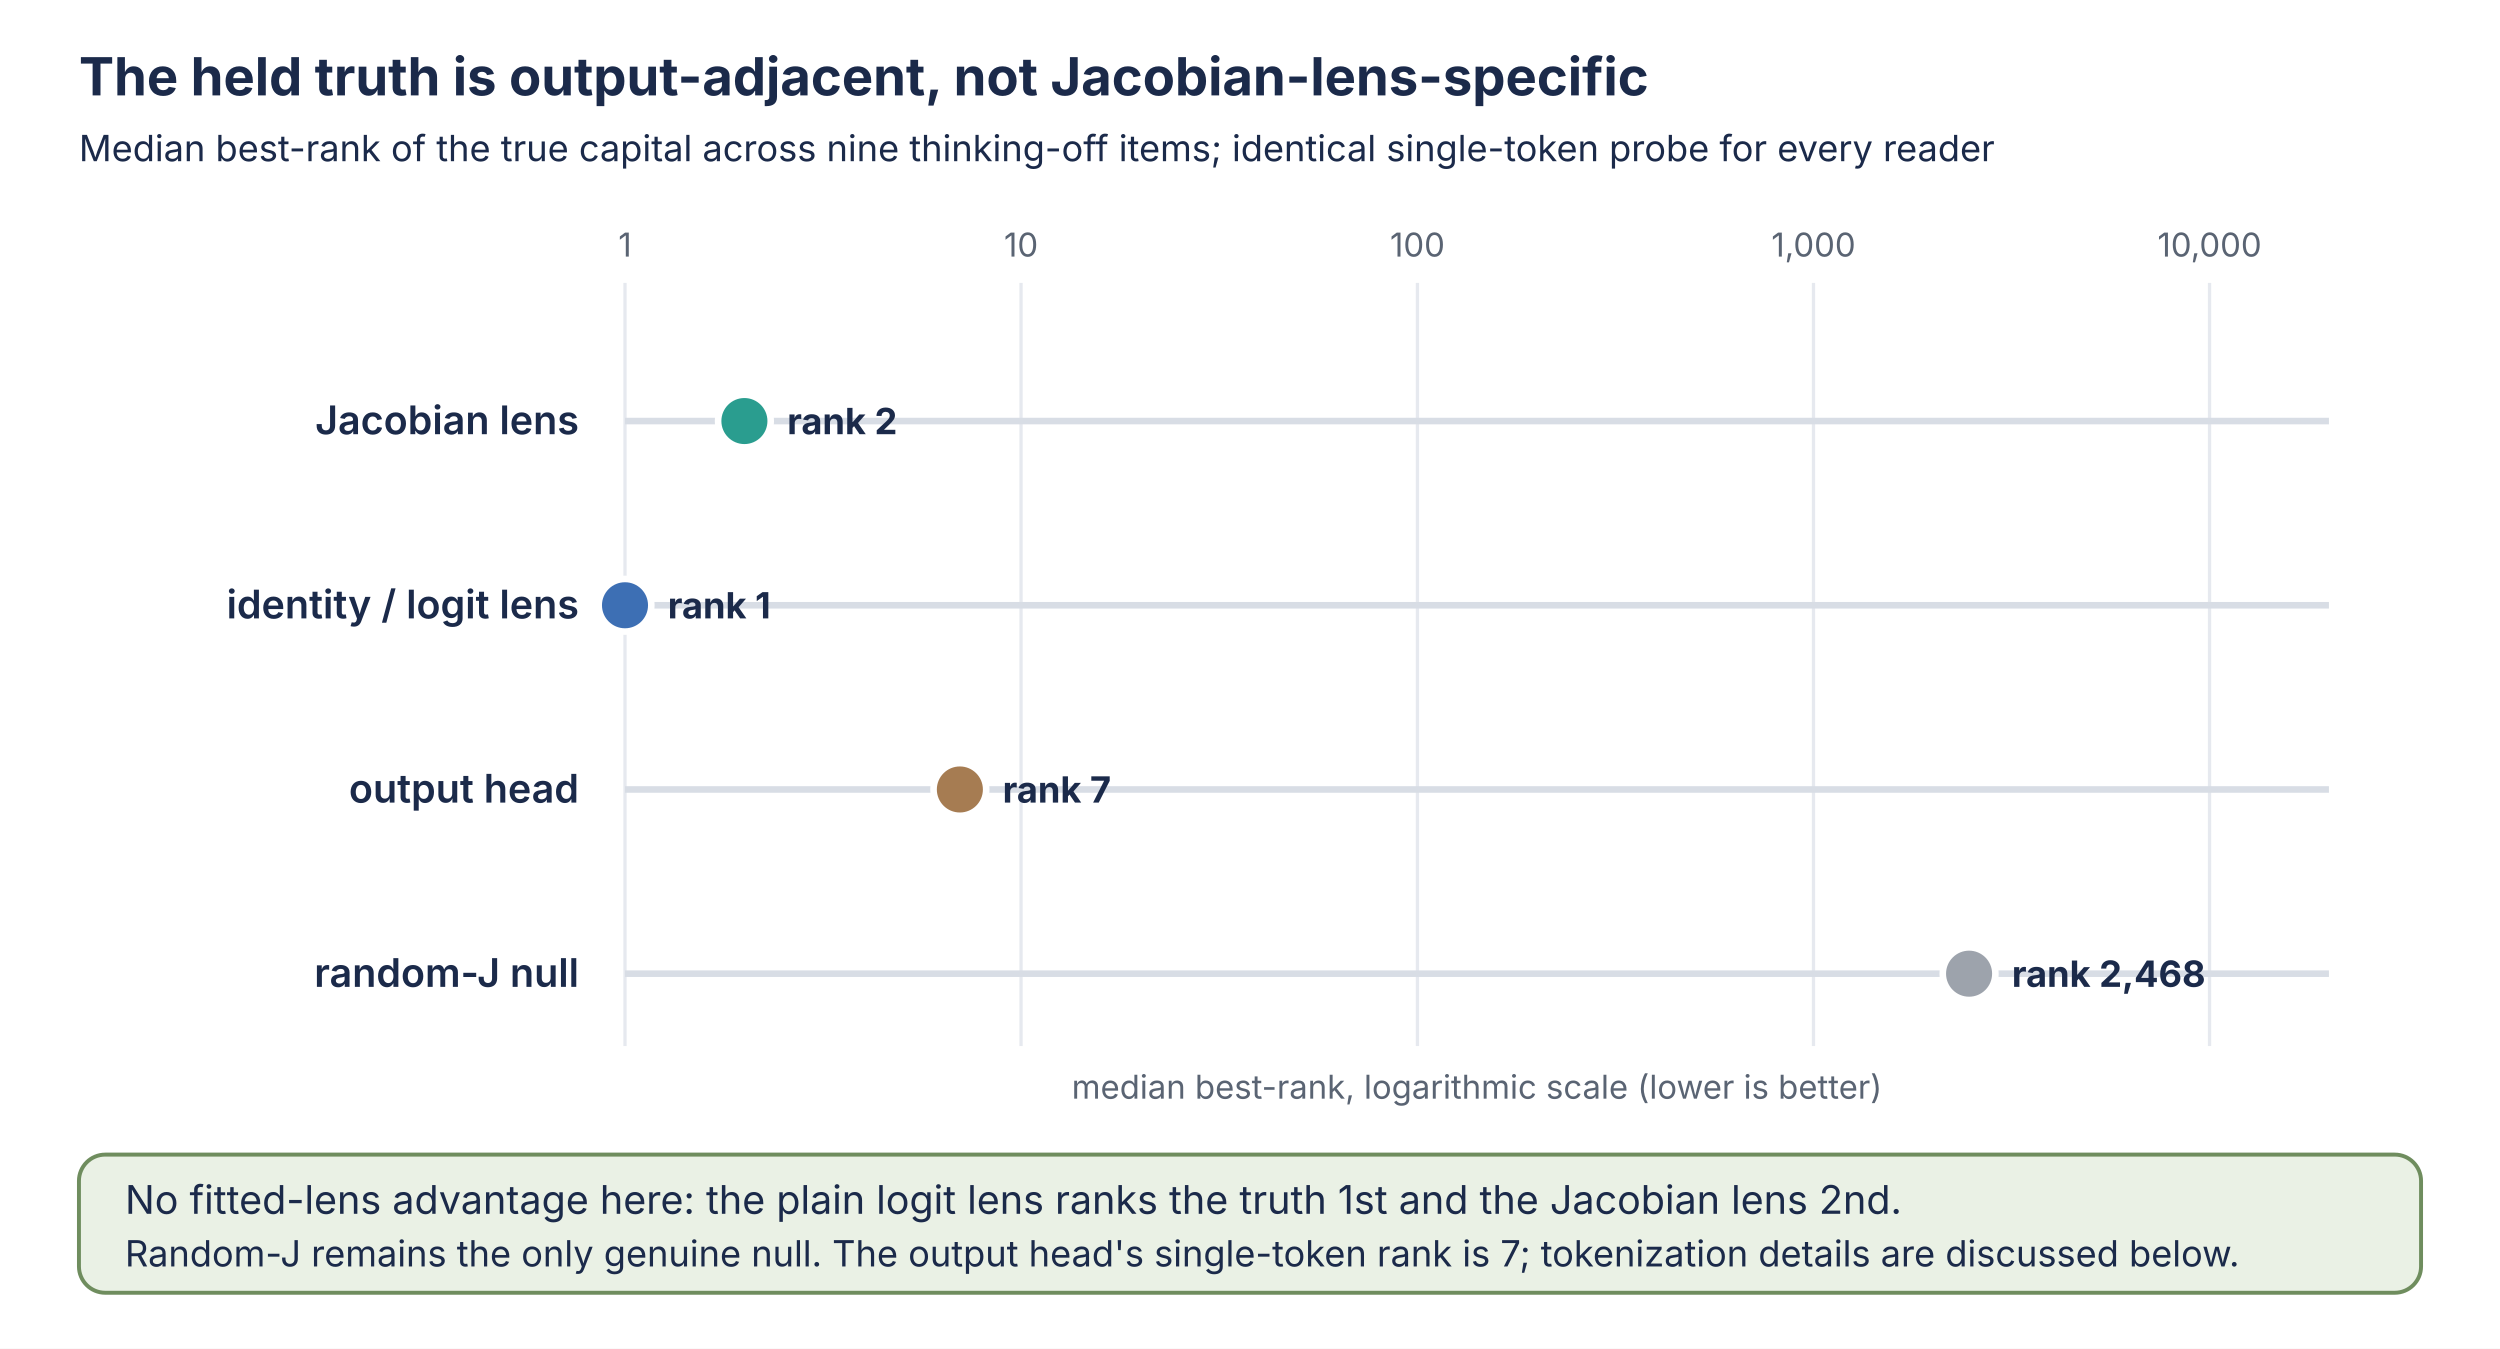
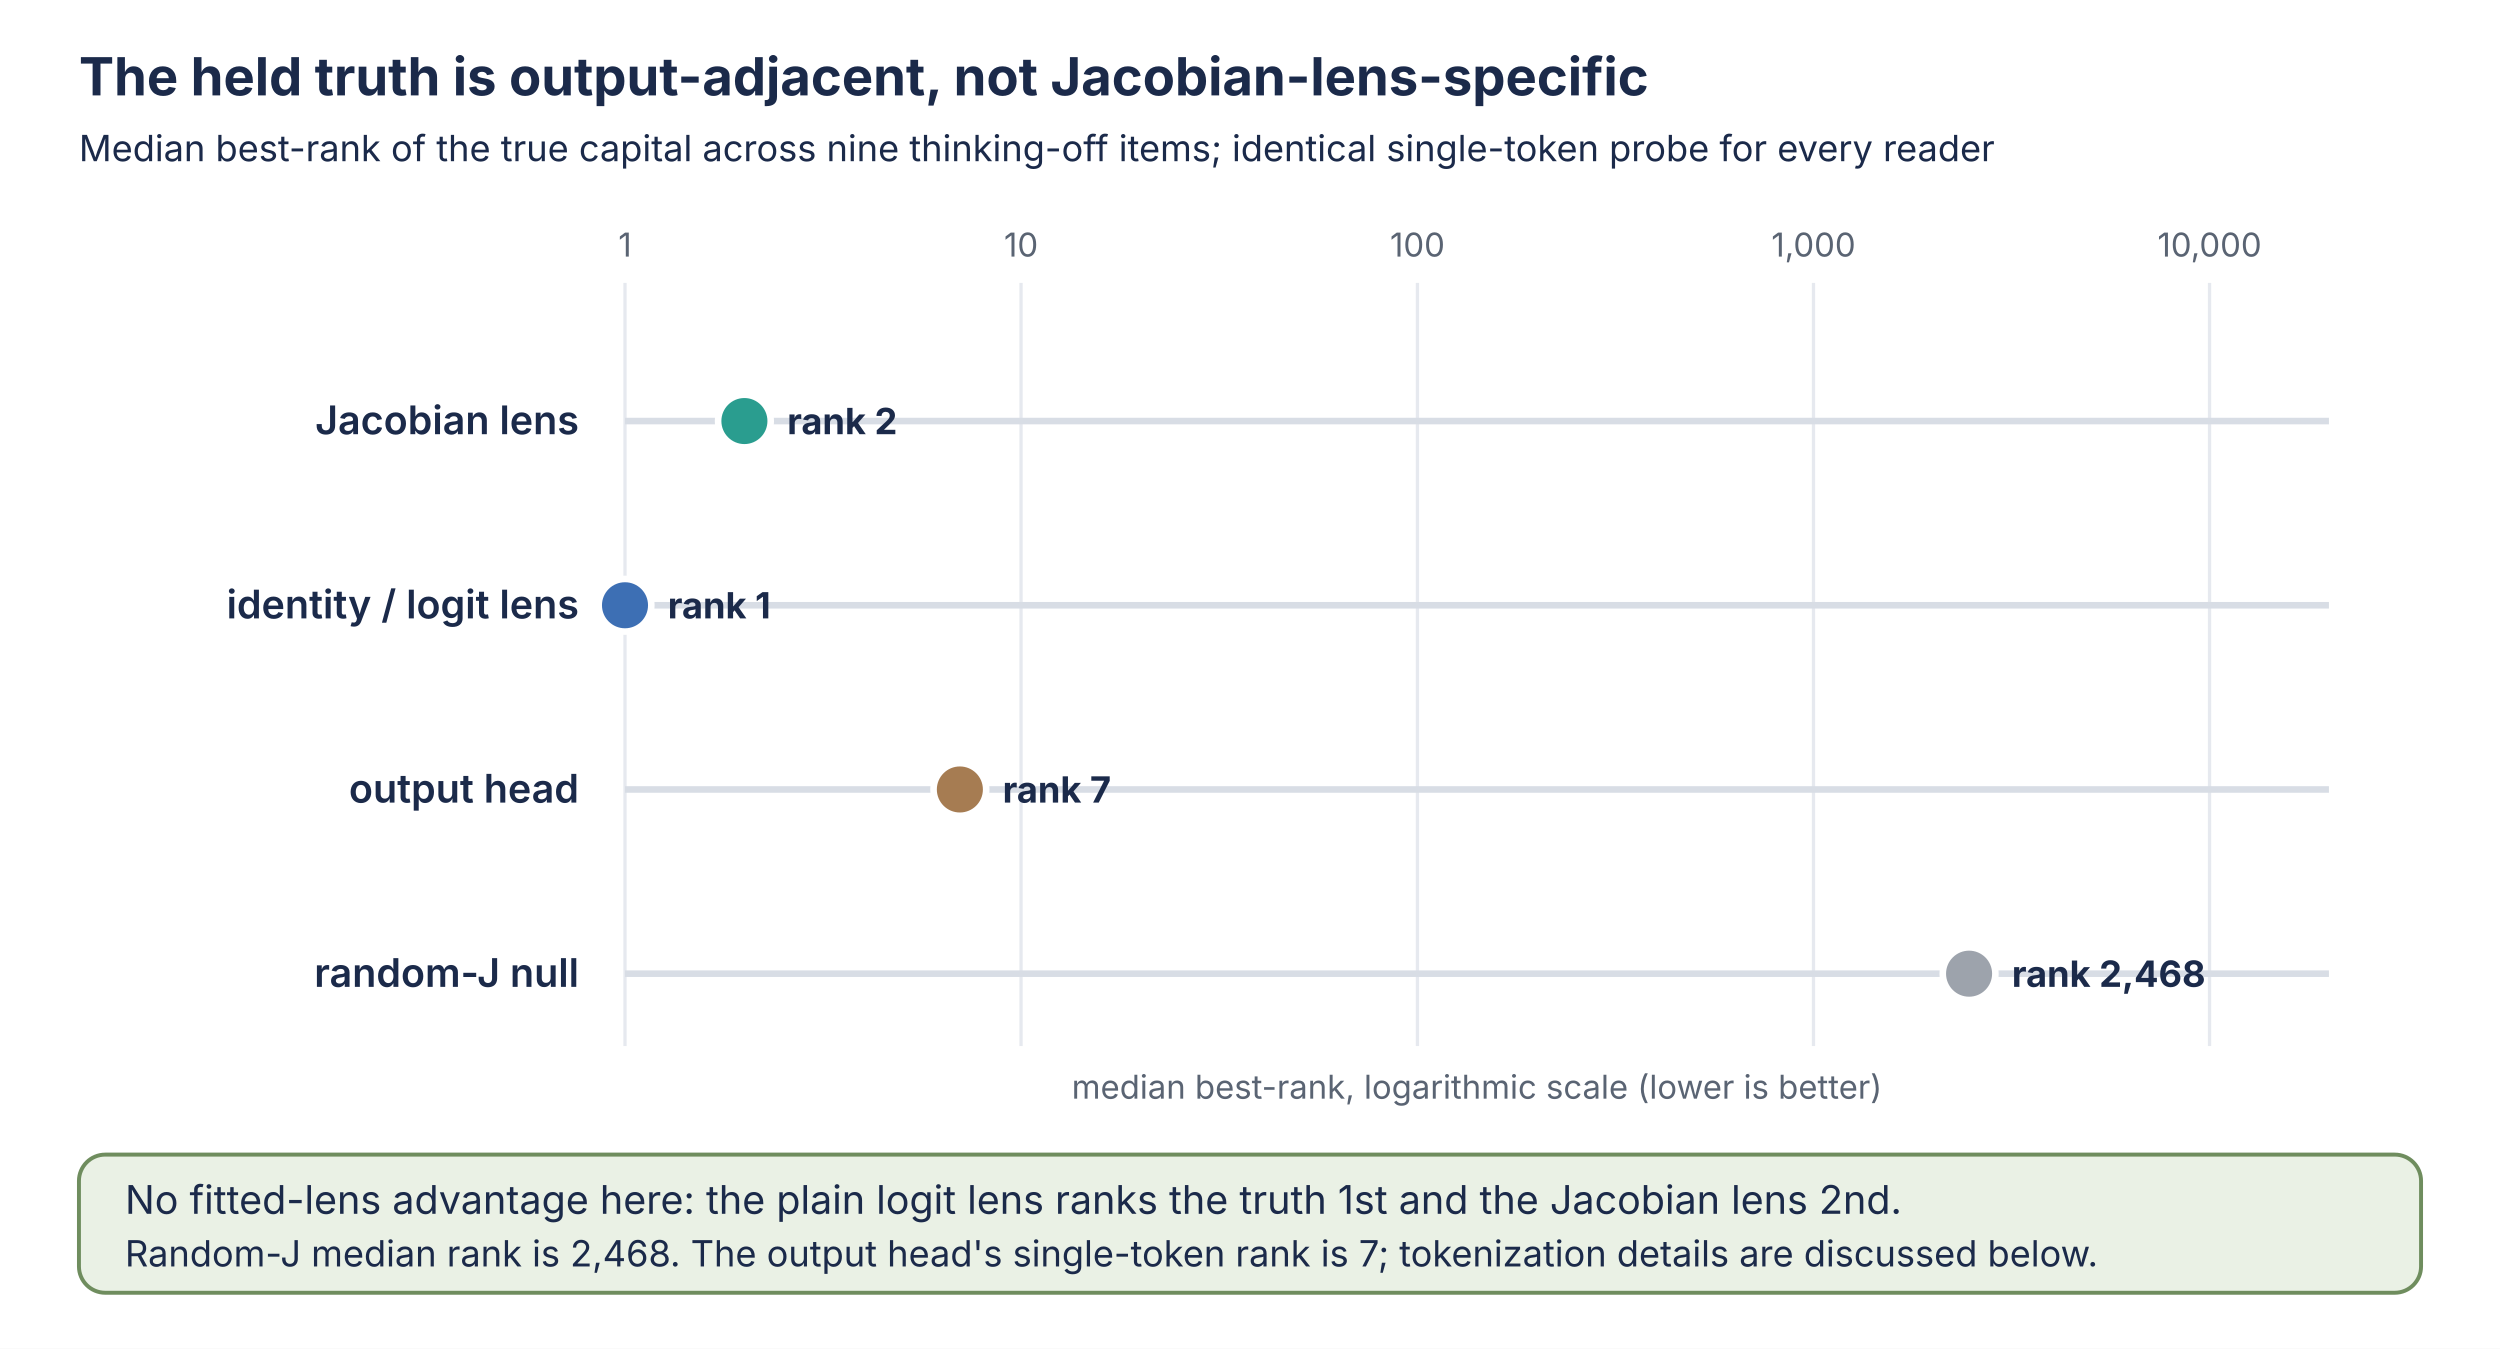
<svg xmlns="http://www.w3.org/2000/svg" width="760" height="410" viewBox="0 0 760 410" role="img" aria-labelledby="title desc">
  <style>
.text{font-family:Inter,Arial,Helvetica,sans-serif;fill:#1B2A4A}
.title{font-size:16px;font-weight:700}.subtitle{font-size:11px}
.axis{font-size:10px;fill:#5A6473}.label{font-size:12px;font-weight:600}
.value{font-size:11px;font-weight:700}.note{font-size:12px}
</style>
  <rect width="760" height="410" fill="#FFFFFF" />
  <text x="24" y="29" class="text title">The held truth is output-adjacent, not Jacobian-lens-specific</text>
  <text x="24" y="49" class="text subtitle">Median best-rank of the true capital across nine thinking-off items; identical single-token probe for every reader</text>
  <line x1="190.0" y1="86" x2="190.0" y2="318" stroke="#E6E9EF" stroke-width="1" />
  <text x="190.0" y="78" class="text axis" text-anchor="middle">1</text>
  <line x1="310.4" y1="86" x2="310.4" y2="318" stroke="#E6E9EF" stroke-width="1" />
  <text x="310.4" y="78" class="text axis" text-anchor="middle">10</text>
  <line x1="430.9" y1="86" x2="430.9" y2="318" stroke="#E6E9EF" stroke-width="1" />
  <text x="430.9" y="78" class="text axis" text-anchor="middle">100</text>
  <line x1="551.3" y1="86" x2="551.3" y2="318" stroke="#E6E9EF" stroke-width="1" />
  <text x="551.3" y="78" class="text axis" text-anchor="middle">1,000</text>
  <line x1="671.7" y1="86" x2="671.7" y2="318" stroke="#E6E9EF" stroke-width="1" />
  <text x="671.7" y="78" class="text axis" text-anchor="middle">10,000</text>
  <text x="449" y="334" class="text axis" text-anchor="middle">median best-rank, logarithmic scale (lower is better)</text>
  <text x="176" y="132" class="text label" text-anchor="end">Jacobian lens</text>
  <line x1="190" y1="128" x2="708" y2="128" stroke="#D8DDE5" stroke-width="2" />
  <circle cx="226.3" cy="128" r="8" fill="#2A9D8F" stroke="#FFFFFF" stroke-width="2" />
  <text x="239.3" y="132" class="text value">rank 2</text>
  <text x="176" y="188" class="text label" text-anchor="end">identity / logit lens</text>
  <line x1="190" y1="184" x2="708" y2="184" stroke="#D8DDE5" stroke-width="2" />
  <circle cx="190.0" cy="184" r="8" fill="#3D6FB4" stroke="#FFFFFF" stroke-width="2" />
  <text x="203.0" y="188" class="text value">rank 1</text>
  <text x="176" y="244" class="text label" text-anchor="end">output head</text>
  <line x1="190" y1="240" x2="708" y2="240" stroke="#D8DDE5" stroke-width="2" />
  <circle cx="291.8" cy="240" r="8" fill="#A67C52" stroke="#FFFFFF" stroke-width="2" />
  <text x="304.8" y="244" class="text value">rank 7</text>
  <text x="176" y="300" class="text label" text-anchor="end">random-J null</text>
  <line x1="190" y1="296" x2="708" y2="296" stroke="#D8DDE5" stroke-width="2" />
  <circle cx="598.6" cy="296" r="8" fill="#9DA3AC" stroke="#FFFFFF" stroke-width="2" />
  <text x="611.6" y="300" class="text value">rank 2,468</text>
  <rect x="24" y="351" width="712" height="42" rx="8" fill="#EAF1E5" stroke="#6F8D5E" stroke-width="1.2" />
  <text x="38" y="369" class="text note">No fitted-lens advantage here: the plain logit lens ranks the truth 1st and the Jacobian lens 2nd.</text>
-   <text x="38" y="385" class="text subtitle">Random-J remains the only genuine null. The output head's single-token rank is 7; tokenization details are discussed below.</text>
+   <text x="38" y="385" class="text subtitle">Random-J median rank is 2,468. The output head's single-token rank is 7; tokenization details are discussed below.</text>
</svg>
